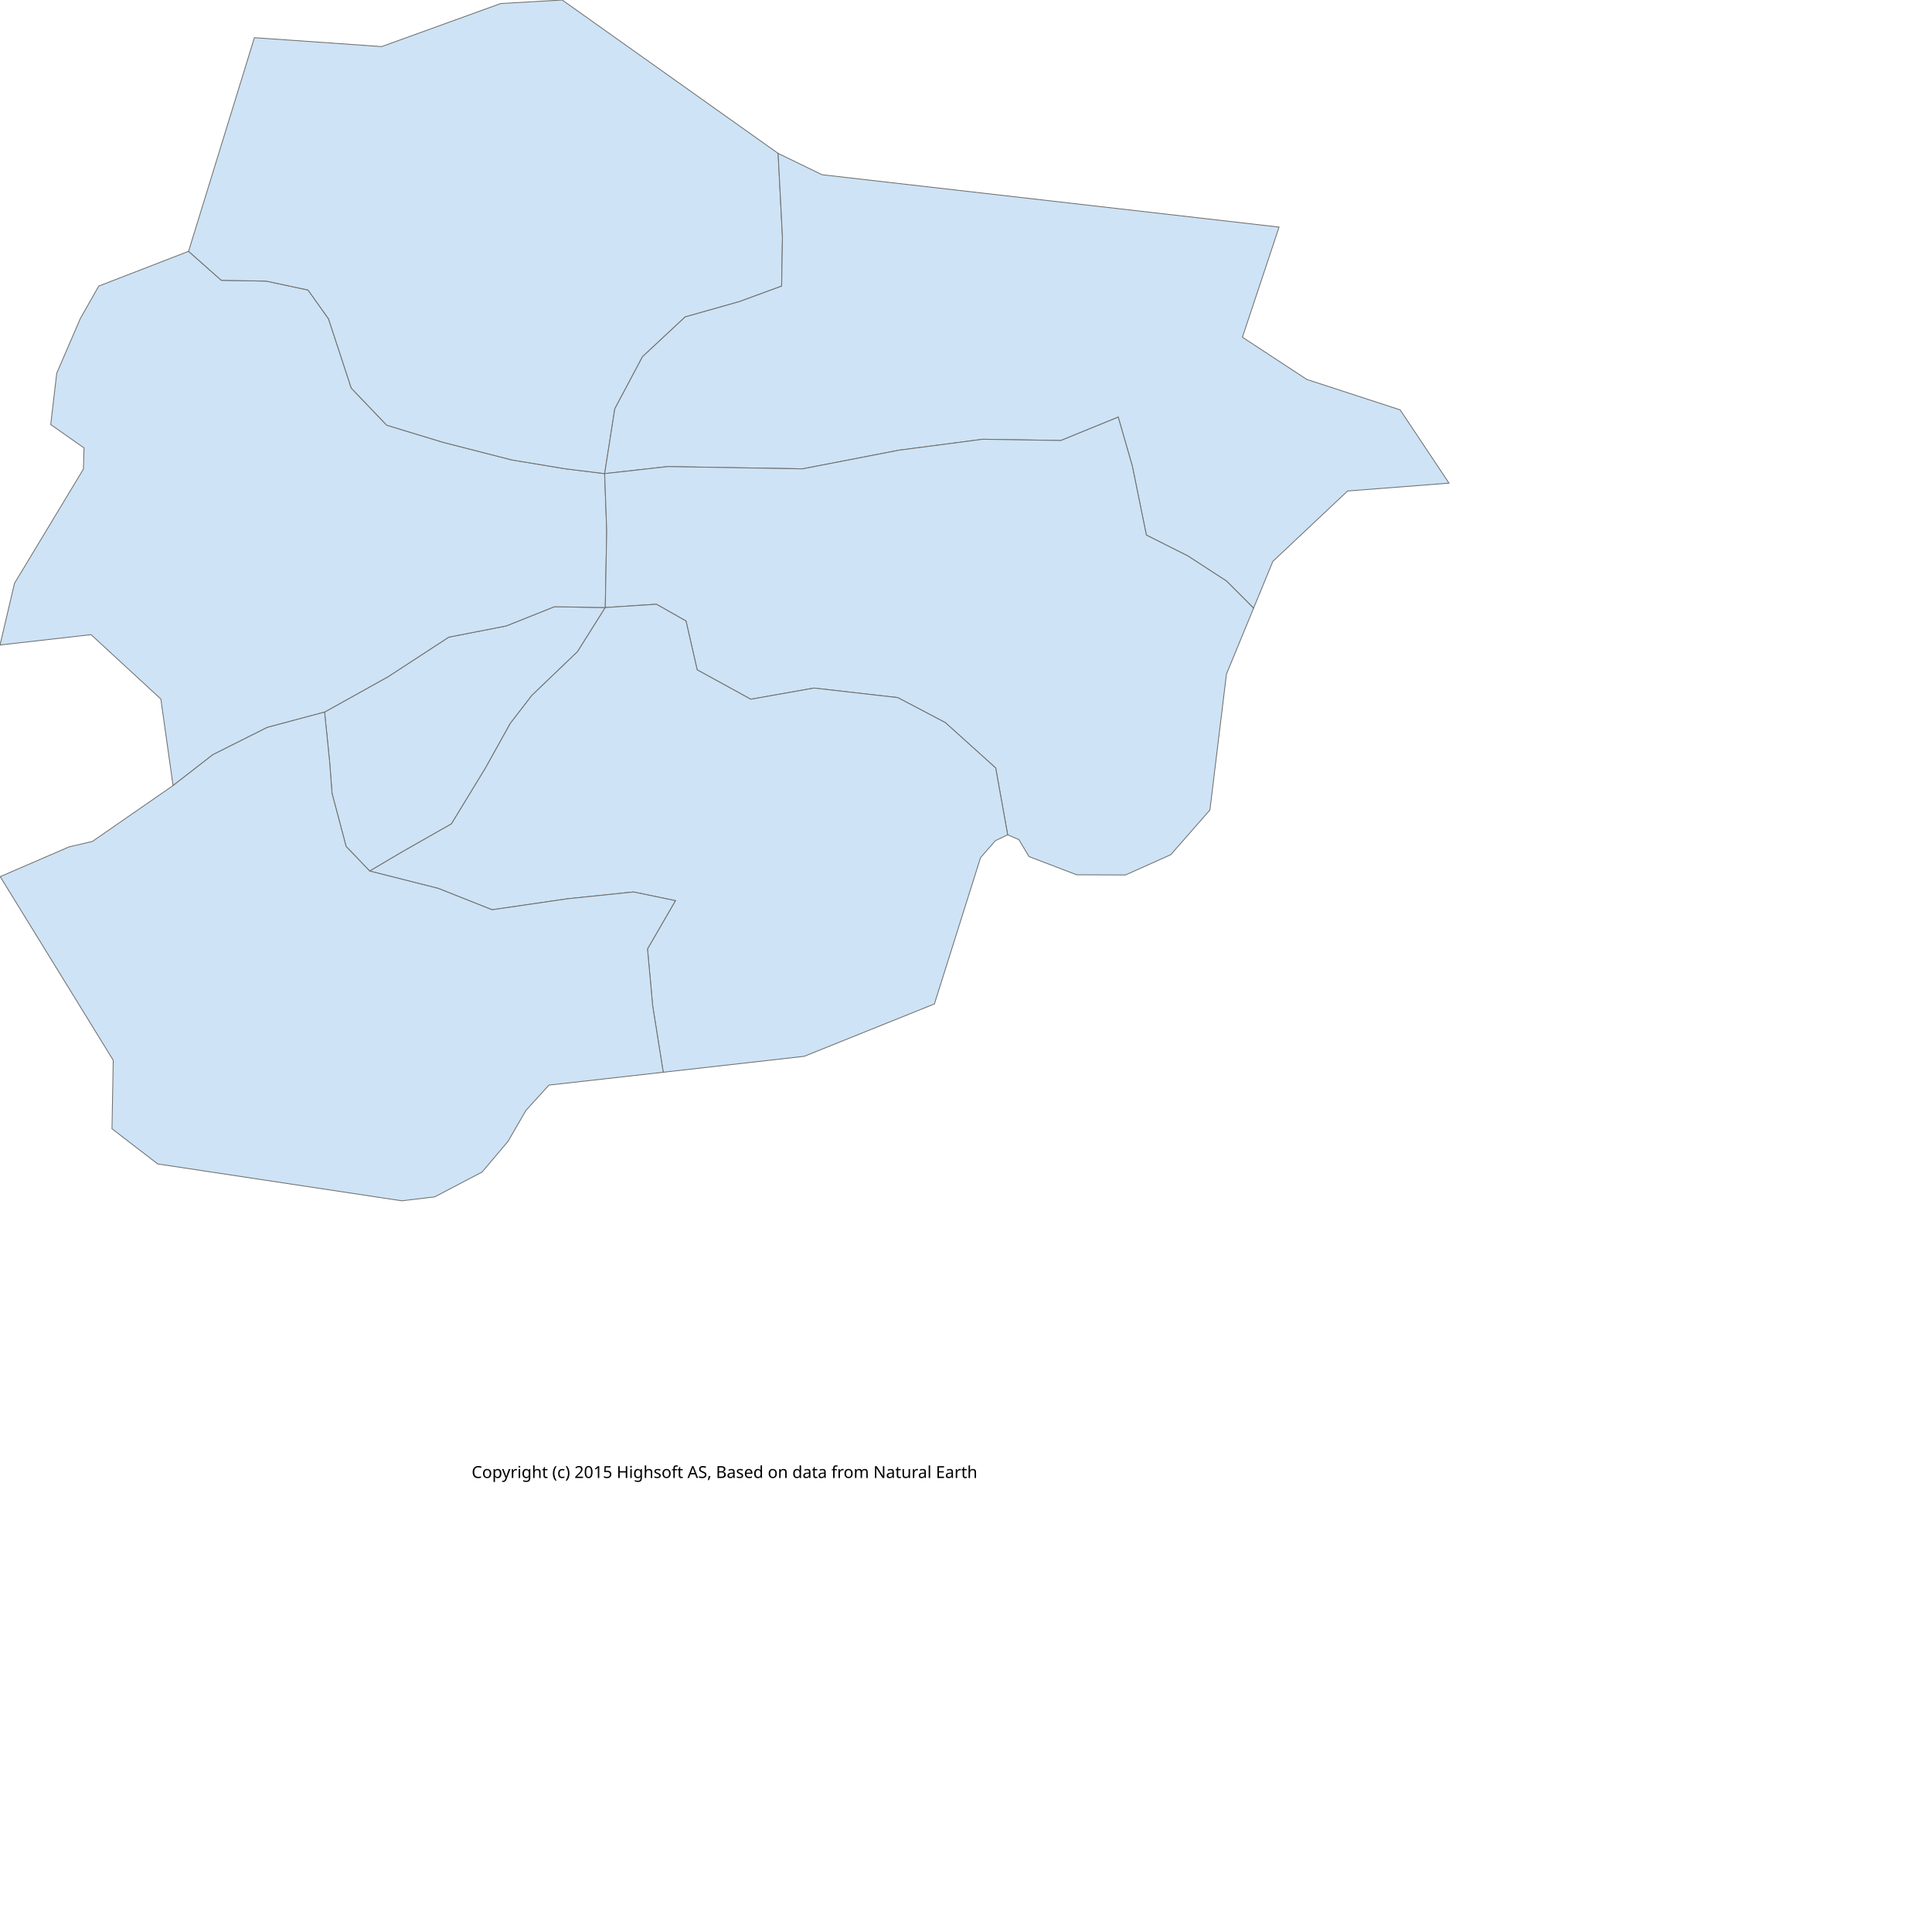
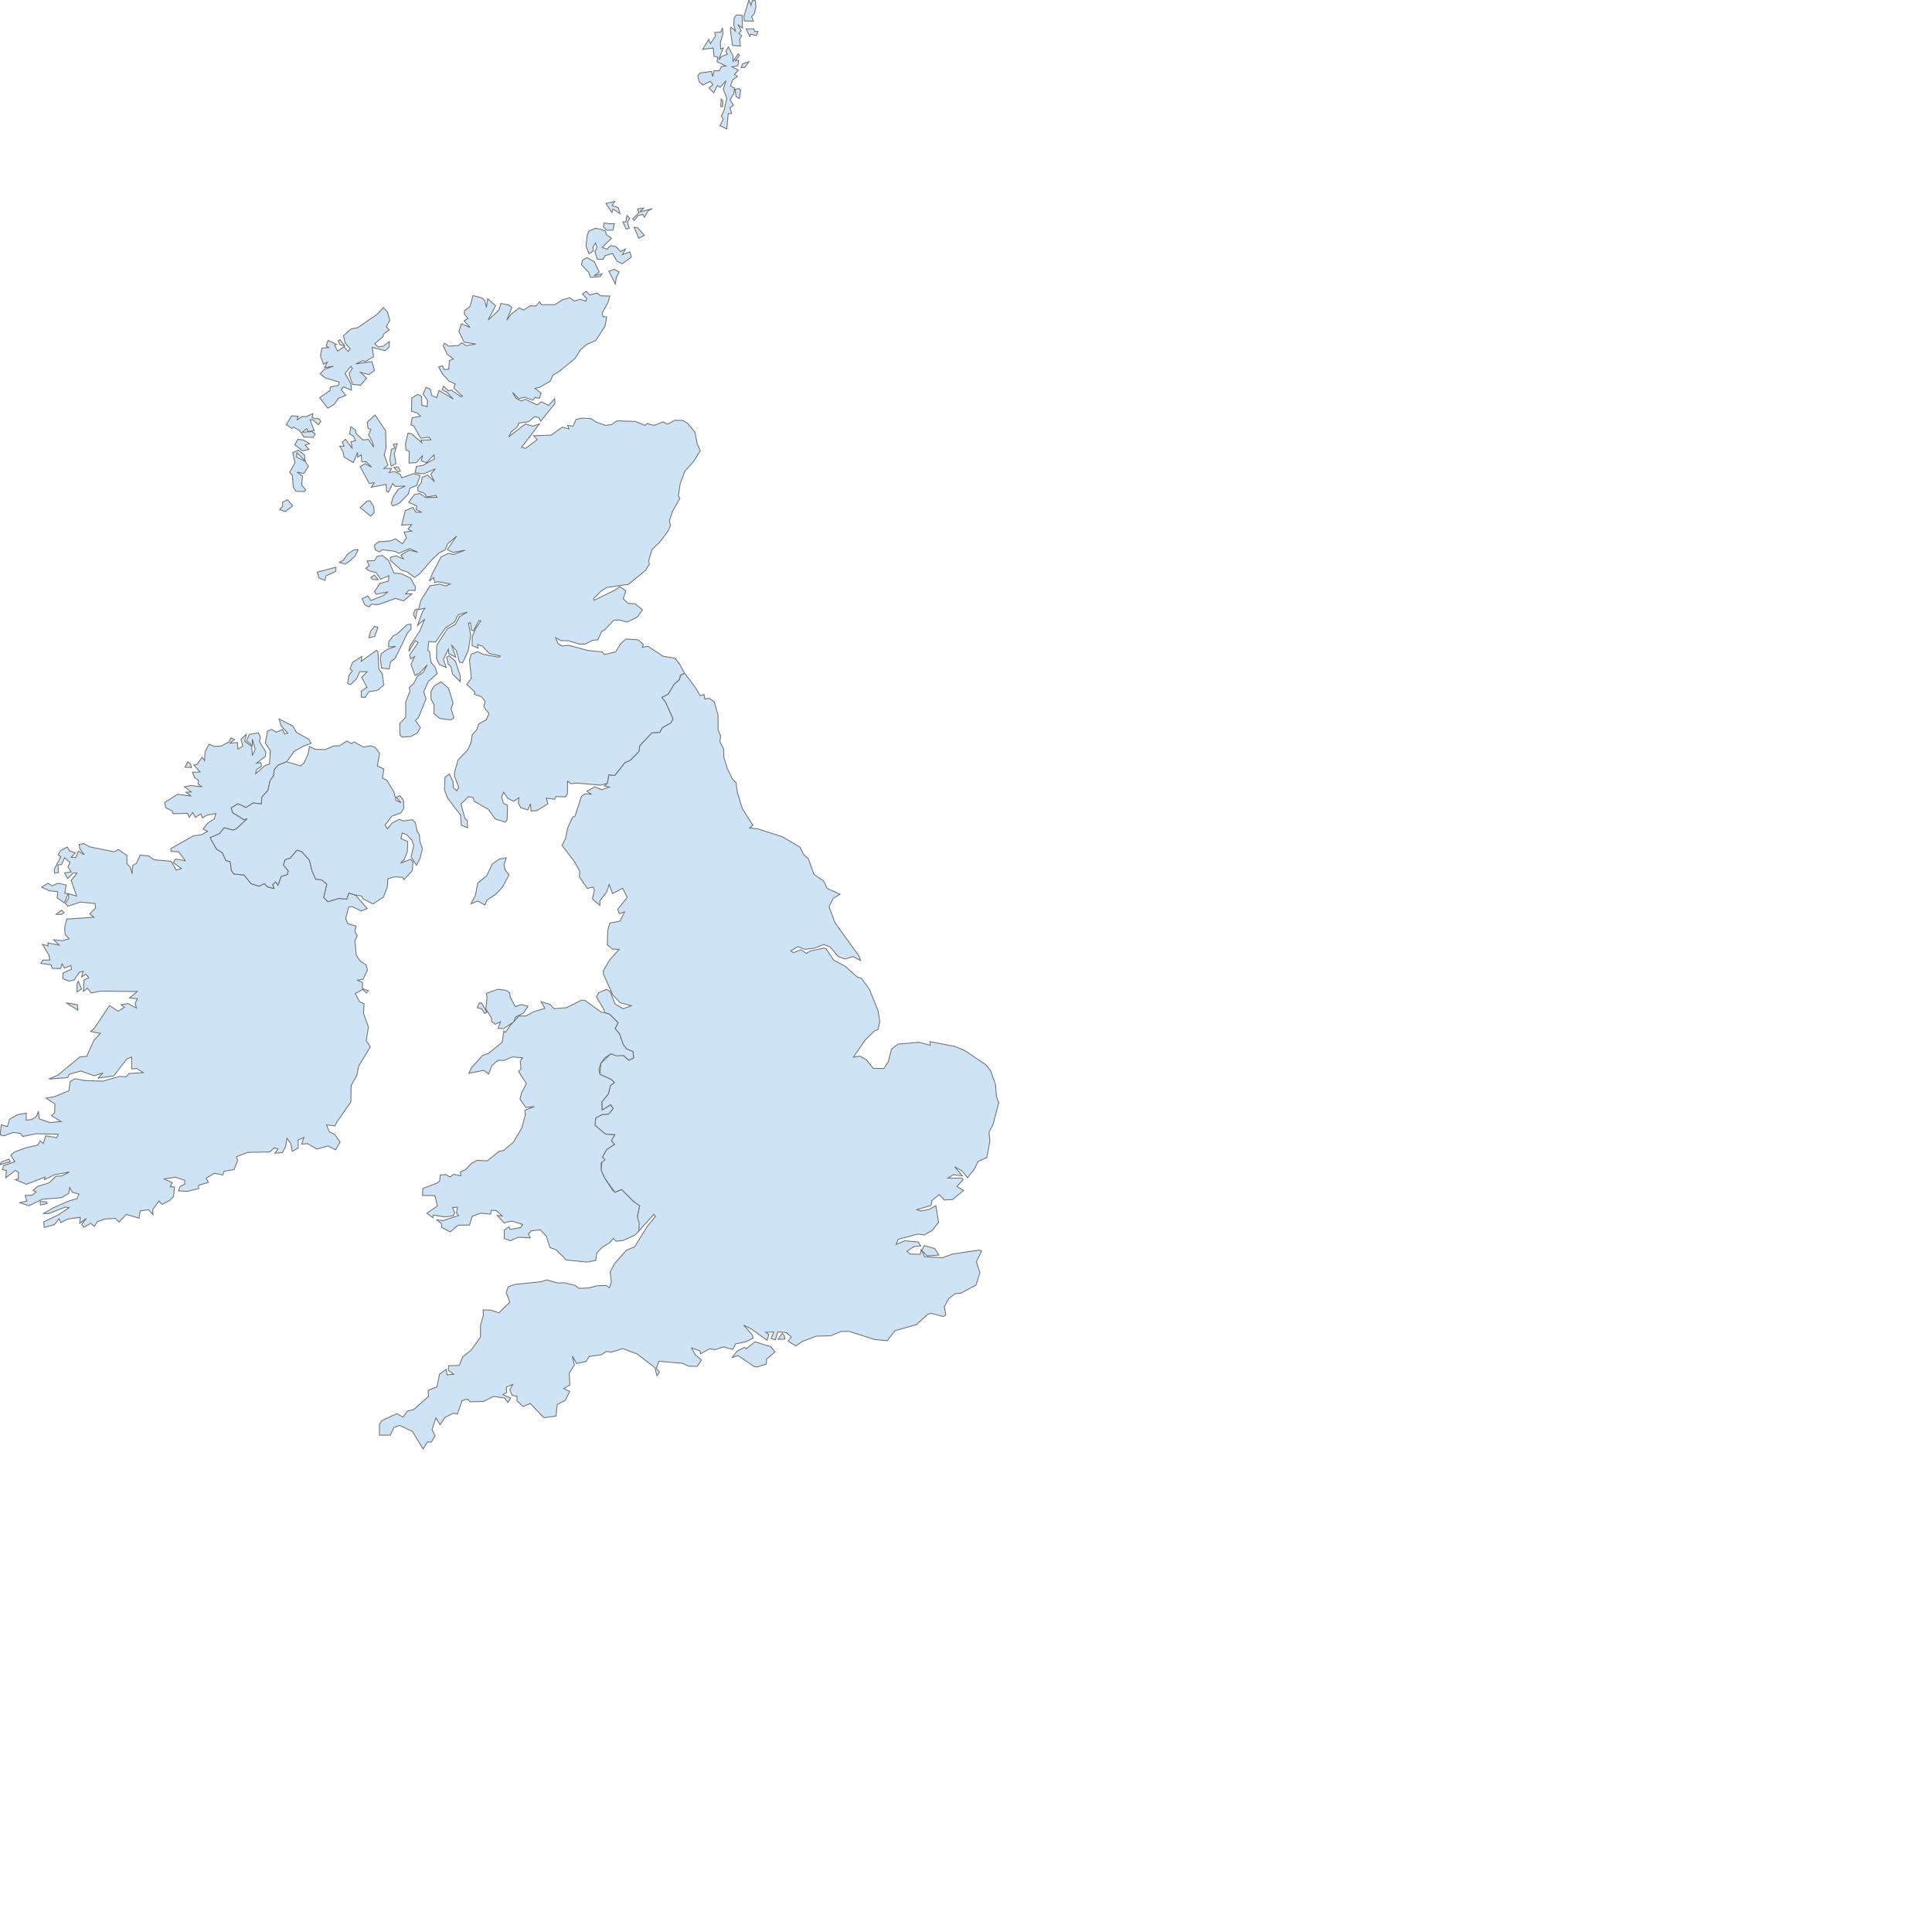
- <svg xmlns="http://www.w3.org/2000/svg" version="1.1" height="700pt" width="700pt">
-   <g id="admin1">
-     <g id="AD">
-   </g>
-     <path fill="#CEE3F5" stroke="#6E6E6E" stroke-width="0.4" id="AD.3689" d="M156.8,344.0 L187.5,326.9 L216.8,307.8 L244.5,302.4 L267.8,293.1 L292.4,293.5 L279.0,314.8 L256.9,336.0 L246.5,349.5 L234.6,370.9 L218.1,398.0 L194.7,411.3 L178.6,420.8 L167.2,408.9 L160.4,383.3 L159.2,367.6 Z">
+ <svg version="1.1" height="700pt" width="700pt">
+   <path fill="#CEE3F5" stroke="#6E6E6E" stroke-width="0.4" id="IE.IRL" d="M29.7,441.8 L27.1,441.7 L29.7,439.7 L31.0,440.9 Z M34.3,484.8 L37.4,485.4 L37.6,488.0 L32.0,484.5 Z M37.2,475.4 L37.8,474.0 L39.4,477.8 L37.2,479.2 Z M4.3,560.0 L5.0,561.3 L0.0,562.6 L0.7,561.3 Z M92.5,370.8 L89.4,370.6 L90.7,368.0 L92.1,369.2 Z M22.4,580.6 L22.8,581.4 L19.5,582.1 L19.4,580.4 Z M171.7,432.4 L177.4,438.9 L174.5,440.1 L170.0,437.9 L168.4,438.3 L167.0,443.8 L168.0,446.2 L172.0,447.4 L171.4,450.1 L172.6,451.9 L171.5,454.4 L172.1,461.5 L174.0,464.2 L176.9,466.2 L177.5,468.6 L175.4,473.1 L172.7,473.5 L175.1,474.7 L175.1,477.6 L178.0,478.6 L177.0,479.7 L175.2,478.0 L171.6,480.0 L173.7,483.9 L175.9,484.9 L175.6,489.5 L178.0,496.2 L176.9,502.7 L178.9,505.7 L173.3,515.0 L172.4,519.5 L169.6,524.5 L169.5,532.3 L162.9,541.8 L161.8,543.9 L157.7,543.4 L159.1,546.8 L161.7,548.0 L164.3,551.7 L162.1,555.5 L158.5,553.6 L153.1,555.1 L148.6,552.5 L145.7,552.7 L146.8,549.5 L144.0,550.7 L144.1,554.6 L141.2,556.2 L140.4,552.3 L138.6,549.9 L138.0,553.9 L136.4,556.8 L132.8,557.1 L134.3,555.0 L132.4,554.5 L130.4,556.5 L119.8,556.7 L114.2,558.8 L114.8,560.6 L113.1,565.0 L108.3,565.8 L107.6,567.6 L103.5,566.8 L99.6,569.2 L100.7,571.2 L95.9,572.6 L96.0,574.2 L90.7,575.5 L86.2,575.3 L87.0,573.2 L89.3,572.0 L89.2,570.2 L84.8,568.7 L79.3,569.5 L83.2,571.3 L82.3,573.3 L84.3,573.4 L83.8,578.0 L81.9,580.0 L78.2,581.8 L76.8,580.2 L73.8,584.3 L73.9,586.8 L71.8,584.4 L67.7,585.0 L67.2,588.5 L61.0,586.7 L57.5,590.4 L55.7,588.6 L50.6,588.9 L47.0,590.2 L45.6,592.5 L43.8,591.0 L40.5,592.9 L39.5,591.5 L41.7,588.6 L38.5,591.0 L38.8,588.1 L32.8,588.9 L29.4,590.6 L28.5,588.8 L26.3,591.6 L21.4,593.0 L21.1,590.3 L28.3,586.8 L33.4,583.4 L31.6,583.1 L23.5,586.3 L21.0,586.2 L25.9,583.4 L33.0,580.3 L37.3,579.0 L38.1,576.8 L34.9,576.0 L33.7,573.7 L33.2,576.5 L29.7,578.6 L20.5,579.3 L14.0,582.5 L9.5,581.0 L13.0,580.2 L12.1,577.5 L15.5,577.4 L17.5,575.8 L16.0,575.1 L18.1,573.2 L23.7,571.4 L27.1,568.2 L29.8,568.1 L33.5,566.2 L26.3,567.5 L21.4,569.9 L21.8,568.6 L12.8,572.1 L7.4,569.9 L8.9,569.5 L8.9,566.3 L7.4,565.4 L2.8,569.0 L3.1,565.4 L1.2,565.1 L1.7,563.1 L7.2,561.2 L5.2,558.1 L7.0,556.5 L12.8,554.4 L18.3,553.2 L19.4,551.1 L20.9,552.4 L22.1,548.7 L27.4,549.6 L28.1,547.9 L17.4,547.7 L11.0,549.0 L9.9,547.5 L6.3,547.1 L1.9,548.7 L0.1,548.3 L0.6,543.4 L3.6,544.2 L4.6,540.7 L8.5,538.5 L12.7,537.7 L12.6,541.1 L15.2,540.9 L17.6,539.3 L18.6,536.8 L18.9,540.5 L24.1,542.3 L29.5,541.8 L24.9,539.0 L26.4,537.5 L26.5,533.3 L22.2,530.5 L26.3,529.8 L33.3,526.9 L33.9,522.5 L36.2,521.1 L40.9,522.0 L49.7,522.3 L57.8,520.0 L61.0,520.2 L62.3,518.6 L69.2,518.2 L66.1,516.2 L63.6,516.4 L63.6,510.7 L61.3,511.5 L54.9,519.8 L47.4,520.8 L49.8,518.3 L45.5,519.7 L39.1,517.4 L33.4,519.0 L32.7,520.6 L23.6,521.3 L28.2,519.2 L38.6,510.6 L41.9,510.3 L45.4,502.5 L48.5,499.2 L43.8,498.3 L45.5,496.8 L52.9,485.8 L57.1,488.5 L60.1,486.6 L58.5,485.4 L61.8,484.8 L65.9,487.0 L65.3,484.7 L66.4,482.5 L62.6,482.1 L66.3,479.0 L48.5,478.8 L44.1,479.7 L42.2,477.4 L40.3,478.9 L40.6,473.4 L42.9,472.3 L41.5,470.6 L39.4,472.0 L40.2,469.2 L38.4,469.7 L35.8,473.4 L33.2,474.0 L30.3,472.7 L30.5,470.0 L34.6,468.2 L34.2,466.4 L31.2,467.7 L30.0,465.6 L29.3,467.9 L25.3,467.8 L24.6,466.1 L19.7,465.4 L20.7,463.8 L24.1,463.8 L23.6,461.4 L20.5,456.2 L23.3,456.9 L23.1,455.5 L28.6,456.6 L25.9,454.0 L30.3,454.4 L33.4,453.5 L31.5,451.5 L31.2,448.5 L32.2,444.0 L45.4,443.1 L43.4,441.5 L46.1,438.7 L46.0,436.5 L38.8,435.8 L32.7,437.8 L31.6,436.4 L33.2,433.9 L33.1,431.7 L37.0,432.9 L34.4,425.3 L37.2,421.8 L35.4,421.7 L32.7,424.4 L31.2,421.7 L34.4,421.2 L32.8,418.8 L33.8,416.6 L31.2,414.4 L29.8,417.6 L28.0,417.9 L28.3,421.5 L26.4,421.8 L26.2,419.9 L29.4,413.9 L28.1,413.0 L29.2,410.9 L32.5,409.2 L33.7,411.1 L36.4,412.0 L34.4,414.1 L36.6,414.3 L37.9,411.2 L40.7,412.9 L38.5,410.0 L38.2,407.9 L40.4,407.5 L43.3,409.1 L55.2,411.5 L57.2,410.4 L61.3,413.2 L61.3,417.2 L63.0,419.0 L63.8,422.1 L64.1,418.1 L65.9,417.1 L67.7,413.1 L71.9,413.5 L74.3,415.3 L82.7,416.1 L85.2,420.4 L87.6,419.6 L83.7,416.7 L84.9,415.0 L89.5,415.8 L86.3,411.5 L82.6,411.3 L82.6,409.9 L93.6,403.7 L97.3,403.3 L100.3,401.6 L98.1,400.5 L100.3,397.7 L103.5,395.6 L104.3,393.0 L100.0,393.8 L97.8,395.1 L97.0,393.2 L94.3,394.9 L93.2,392.5 L91.4,394.8 L90.6,392.9 L83.6,393.1 L83.1,391.7 L80.1,390.2 L79.5,387.7 L85.8,383.7 L92.4,384.6 L89.8,382.7 L92.4,382.6 L89.1,380.1 L92.3,379.5 L97.6,380.1 L95.7,378.8 L95.8,376.9 L94.0,375.7 L93.0,373.1 L96.7,372.9 L93.6,369.6 L95.1,369.3 L97.7,365.8 L98.8,367.5 L99.1,363.0 L101.0,359.5 L103.5,360.6 L106.9,360.4 L110.6,358.4 L111.5,356.5 L113.3,357.2 L111.1,359.0 L114.7,358.7 L115.0,361.9 L117.3,360.4 L116.4,357.2 L119.0,354.7 L118.2,358.1 L121.6,360.6 L121.9,365.0 L123.3,362.0 L121.9,357.1 L121.9,360.2 L119.1,357.9 L120.4,354.8 L124.8,354.0 L125.8,356.1 L125.4,358.4 L128.4,363.3 L128.2,365.4 L123.9,368.7 L126.1,368.4 L126.3,370.2 L123.9,371.8 L123.5,373.8 L128.0,369.8 L130.2,369.1 L130.6,362.6 L128.2,359.0 L129.2,353.2 L131.3,352.4 L133.6,353.7 L136.5,352.4 L137.4,354.6 L139.0,354.2 L135.8,350.7 L134.8,347.3 L141.5,350.8 L143.2,353.8 L149.2,357.1 L150.3,359.1 L146.9,360.3 L142.1,363.0 L138.5,368.0 L134.4,369.6 L132.4,371.9 L132.2,374.7 L130.5,377.1 L129.4,381.9 L126.5,385.1 L126.3,388.4 L122.3,387.9 L118.9,390.1 L114.9,388.3 L111.7,390.3 L112.4,392.6 L117.9,396.0 L119.5,395.5 L114.0,400.5 L112.5,401.0 L108.3,399.9 L106.1,402.7 L101.5,404.7 L104.6,410.2 L107.4,411.9 L109.1,415.7 L111.2,416.3 L111.8,420.6 L113.0,422.2 L117.9,422.7 L121.3,426.9 L125.2,428.1 L127.7,426.8 L129.3,428.5 L132.4,429.2 L131.7,427.3 L133.2,426.0 L134.3,427.6 L135.8,423.4 L138.8,422.5 L139.2,420.7 L136.9,417.9 L137.7,415.3 L140.2,414.5 L143.4,410.7 L145.8,411.4 L149.5,415.6 L150.8,420.9 L152.5,424.7 L155.5,425.1 L157.9,427.2 L156.4,433.5 L158.4,435.6 L163.7,434.0 L167.5,434.4 L168.5,431.4 Z M25.2,427.9 L28.0,426.7 L32.0,427.5 L31.3,431.5 L32.9,431.7 L31.1,436.2 L27.6,433.7 L27.9,430.8 L23.8,430.3 L20.1,428.6 L23.2,426.7 Z">
+     <name>Ireland</name>
  </path>
-     <path fill="#CEE3F5" stroke="#6E6E6E" stroke-width="0.4" id="AD.6404" d="M292.4,293.5 L267.8,293.1 L244.5,302.4 L216.8,307.8 L187.5,326.9 L156.8,344.0 L129.1,351.4 L102.8,364.6 L83.6,379.5 L77.7,337.7 L44.0,306.6 L0.0,311.6 L7.0,281.8 L40.3,226.6 L40.6,216.4 L24.5,205.1 L27.4,180.3 L38.8,153.9 L47.7,138.2 L91.1,121.4 L106.9,135.4 L128.6,135.8 L148.8,140.1 L158.7,154.0 L169.7,187.5 L186.8,205.4 L214.1,213.7 L247.3,222.2 L273.3,226.5 L292.1,228.8 L293.1,256.3 Z">
+   <path fill="#CEE3F5" stroke="#6E6E6E" stroke-width="0.4" id="GB.ENG" d="M379.2,646.9 L375.9,647.0 L377.8,644.2 L378.8,645.0 Z M453.6,606.3 L447.9,606.7 L445.3,604.1 L446.5,601.7 L451.6,603.2 Z M308.6,594.7 L307.9,587.7 L309.0,582.5 L306.1,580.5 L300.3,574.7 L297.1,576.0 L292.1,569.1 L290.4,565.3 L290.8,561.4 L291.0,559.0 L293.1,555.3 L296.9,552.8 L295.3,551.1 L297.0,548.2 L292.5,547.9 L287.4,543.6 L287.8,540.0 L291.0,538.4 L294.0,538.2 L296.2,535.6 L295.0,533.7 L290.9,536.3 L290.7,532.4 L293.9,528.4 L294.9,524.4 L296.8,523.0 L295.3,521.5 L289.8,519.0 L290.3,513.6 L295.1,509.1 L301.2,509.9 L303.8,512.2 L306.1,511.1 L305.8,508.0 L302.8,506.8 L301.1,504.7 L299.2,499.3 L297.1,496.9 L298.6,494.1 L294.5,490.0 L292.0,489.2 L292.0,488.1 L288.1,481.6 L289.2,479.6 L293.0,477.9 L294.8,479.1 L297.1,485.0 L301.0,487.3 L305.0,485.9 L299.6,484.4 L296.0,480.6 L291.6,470.8 L291.4,469.1 L294.4,463.9 L299.1,458.6 L295.8,458.5 L293.4,456.4 L293.6,449.4 L294.6,445.9 L299.5,445.0 L301.7,440.5 L299.2,441.4 L298.4,439.3 L303.0,433.5 L300.8,429.1 L295.9,431.7 L294.3,427.3 L293.0,431.1 L289.8,435.1 L289.8,437.4 L286.2,434.3 L287.1,430.0 L286.5,428.5 L283.7,429.2 L279.9,423.6 L280.1,421.0 L277.5,416.2 L271.5,408.4 L273.2,405.1 L274.2,400.1 L276.6,394.8 L277.8,394.2 L280.9,384.7 L282.5,383.5 L285.8,383.7 L283.5,382.3 L287.3,380.1 L290.7,381.5 L294.4,380.2 L291.9,379.7 L293.4,378.4 L294.1,374.3 L297.0,374.6 L301.8,368.5 L304.6,367.2 L308.8,362.8 L309.0,360.3 L314.9,354.0 L318.7,353.8 L320.0,351.5 L324.1,349.2 L325.1,347.3 L321.5,339.2 L319.7,336.9 L322.8,335.3 L325.7,330.5 L328.2,328.3 L328.7,326.2 L330.7,325.2 L336.0,332.2 L338.3,336.1 L340.1,335.5 L340.6,337.7 L342.6,337.3 L345.1,339.1 L346.9,345.6 L346.9,352.5 L348.1,355.5 L347.8,358.3 L349.6,361.9 L349.7,365.9 L351.3,371.1 L353.9,376.5 L355.6,378.1 L356.2,382.7 L358.6,390.6 L363.7,398.7 L362.2,400.0 L366.0,400.4 L377.9,404.2 L386.5,409.3 L388.3,412.9 L390.5,414.8 L393.2,422.4 L397.9,425.6 L399.6,429.2 L405.8,432.0 L402.5,434.0 L400.5,438.0 L403.4,445.8 L415.0,461.9 L415.7,464.0 L412.0,462.1 L408.2,463.3 L404.9,462.1 L401.1,457.5 L398.0,456.3 L393.2,458.1 L388.9,458.6 L385.4,457.3 L382.0,459.4 L383.3,460.2 L387.0,458.8 L389.6,460.6 L391.2,459.5 L398.0,458.0 L399.1,458.4 L402.7,463.8 L408.3,466.8 L414.0,471.9 L416.2,472.6 L420.0,477.9 L424.2,488.3 L425.0,493.4 L424.2,497.3 L422.4,498.1 L417.8,502.6 L412.3,510.7 L415.5,510.2 L418.6,512.0 L421.8,516.1 L427.0,516.2 L429.1,512.9 L430.7,506.8 L433.8,504.4 L444.1,503.5 L449.4,505.0 L449.2,503.2 L461.3,505.5 L466.2,507.6 L476.3,514.4 L478.5,517.2 L480.9,523.8 L481.4,529.8 L482.5,532.7 L479.7,543.3 L477.8,546.9 L478.2,551.5 L476.7,559.2 L472.5,561.1 L470.8,564.7 L467.4,568.9 L464.5,565.5 L461.2,563.7 L464.9,568.0 L460.6,567.5 L457.9,569.1 L464.6,569.1 L465.3,569.8 L462.3,573.2 L465.5,575.1 L460.1,579.5 L456.2,579.7 L453.7,577.1 L450.2,580.0 L449.8,582.3 L442.9,584.4 L445.0,585.0 L449.1,584.2 L452.1,582.4 L453.4,590.5 L450.4,594.4 L446.5,596.6 L443.3,596.2 L433.9,598.7 L432.9,601.2 L437.1,599.4 L443.6,600.0 L444.8,601.9 L441.5,602.2 L438.1,604.5 L439.5,605.8 L444.6,605.9 L445.0,603.7 L446.7,607.1 L455.3,607.6 L460.2,605.8 L473.1,603.9 L474.2,604.4 L471.7,609.6 L473.4,614.8 L471.5,620.8 L464.2,624.7 L461.5,624.9 L458.4,627.3 L456.2,631.2 L456.9,635.3 L455.6,636.0 L449.7,634.4 L448.1,635.0 L442.7,639.9 L432.3,642.9 L428.6,647.7 L422.5,647.1 L410.3,643.2 L406.4,643.2 L401.3,645.3 L394.3,645.5 L387.7,648.0 L384.5,650.2 L380.7,647.9 L382.3,645.9 L380.0,643.8 L375.8,643.4 L374.5,647.3 L372.5,646.6 L373.8,643.5 L369.9,643.6 L371.4,644.7 L370.6,647.5 L362.8,641.9 L359.3,640.2 L363.5,644.9 L363.8,646.5 L360.3,648.2 L355.4,649.2 L354.0,651.9 L349.5,650.7 L345.4,652.0 L342.8,651.6 L338.5,654.0 L338.1,652.6 L334.1,651.2 L336.0,654.6 L338.9,657.0 L336.8,660.1 L332.8,660.0 L329.7,658.6 L318.3,657.6 L317.1,661.0 L318.6,662.8 L317.4,664.7 L316.4,660.7 L307.8,654.1 L300.8,651.5 L295.3,653.2 L292.8,652.9 L290.5,654.5 L284.6,655.3 L283.2,657.7 L278.6,658.7 L276.5,655.1 L277.5,659.4 L275.0,663.4 L275.3,669.1 L272.4,670.8 L275.2,672.2 L273.1,676.5 L269.2,678.5 L268.6,684.1 L262.7,684.9 L256.2,678.0 L252.7,679.5 L249.7,676.7 L249.8,674.5 L247.4,674.1 L246.3,671.5 L247.7,668.8 L244.6,670.1 L244.8,672.7 L242.9,673.7 L246.7,675.4 L245.3,677.5 L243.8,675.4 L238.4,674.6 L233.7,677.0 L227.0,677.2 L225.9,675.9 L223.2,676.6 L221.0,683.1 L219.0,682.7 L214.9,684.8 L212.6,688.3 L210.6,685.0 L208.7,690.7 L210.2,693.6 L208.4,696.6 L206.4,696.7 L204.4,700.0 L199.2,691.5 L193.0,688.6 L190.3,689.6 L188.6,693.3 L183.3,693.3 L183.3,688.1 L184.4,686.3 L191.7,682.9 L194.7,684.6 L196.8,681.7 L199.9,680.9 L207.0,674.6 L206.8,671.7 L211.1,670.0 L212.3,663.9 L215.5,661.5 L216.0,664.2 L219.2,663.9 L216.6,662.0 L216.7,659.8 L221.9,659.6 L223.5,655.5 L227.6,652.2 L232.1,646.0 L232.1,640.3 L233.5,635.5 L233.4,632.8 L237.0,632.9 L241.0,634.2 L246.3,629.1 L244.5,624.3 L245.6,621.6 L248.7,620.5 L261.3,619.2 L264.2,618.3 L269.4,619.8 L272.7,619.7 L277.7,620.9 L279.7,622.4 L284.3,622.2 L288.7,621.1 L292.9,621.0 L294.4,622.1 L295.3,619.4 L294.8,614.4 L296.9,610.4 L302.6,604.0 L306.6,602.3 L313.0,592.0 L316.6,587.7 L315.9,586.6 Z M364.2,660.1 L356.6,654.9 L353.7,655.8 L356.2,652.6 L359.8,650.9 L360.5,651.6 L364.7,648.2 L372.4,650.6 L374.4,653.1 L370.3,656.6 L370.2,659.0 L365.7,660.4 Z">
+     <name>England</name>
  </path>
-     <path fill="#CEE3F5" stroke="#6E6E6E" stroke-width="0.4" id="AD.6405" d="M292.1,228.8 L273.3,226.5 L247.3,222.2 L214.1,213.7 L186.8,205.4 L169.7,187.5 L158.7,154.0 L148.8,140.1 L128.6,135.8 L106.9,135.4 L91.1,121.4 L122.9,18.2 L184.4,22.5 L241.9,1.7 L271.6,0.0 L375.9,74.1 L378.0,114.6 L377.6,138.2 L357.2,145.7 L331.0,153.1 L310.4,172.3 L297.0,197.5 Z">
+   <path fill="#CEE3F5" stroke="#6E6E6E" stroke-width="0.4" id="GB.WLS" d="M231.5,484.5 L232.6,484.5 L235.2,488.9 L234.2,489.6 L232.7,487.4 L230.6,486.8 Z M308.6,594.7 L306.7,596.7 L300.9,599.3 L297.5,599.6 L296.3,598.2 L294.6,600.3 L291.0,602.5 L288.3,605.3 L287.8,608.9 L283.6,609.7 L273.6,608.7 L268.6,603.7 L265.7,602.7 L263.9,597.2 L261.0,594.1 L256.7,594.6 L255.2,596.2 L256.2,598.0 L250.3,597.7 L246.6,599.4 L243.6,598.3 L243.6,594.3 L245.9,592.6 L246.4,593.9 L251.6,593.0 L252.5,591.5 L247.3,589.9 L243.5,590.8 L240.2,587.2 L242.6,587.4 L239.7,584.8 L237.4,584.6 L237.0,586.5 L232.4,586.1 L228.2,587.5 L226.8,591.8 L221.3,591.9 L217.5,595.1 L213.4,593.0 L213.2,591.0 L210.8,589.2 L213.9,589.7 L221.6,587.2 L220.5,586.0 L221.0,583.2 L218.6,583.3 L219.7,585.9 L219.0,587.3 L215.0,587.9 L209.4,587.0 L209.1,588.3 L206.2,586.1 L211.3,582.6 L210.1,577.6 L204.1,577.5 L204.3,574.1 L211.1,571.6 L212.4,570.5 L212.7,567.6 L215.3,567.4 L217.4,568.6 L219.1,567.3 L222.6,568.0 L222.4,566.1 L224.8,565.1 L227.7,562.1 L230.5,560.5 L235.4,560.8 L241.1,556.2 L243.3,555.8 L248.0,551.8 L252.1,544.9 L253.8,538.5 L253.6,536.3 L258.1,534.6 L254.0,535.0 L251.2,531.0 L252.0,527.8 L254.3,523.5 L250.5,517.6 L251.7,516.4 L251.3,512.6 L252.5,511.0 L247.5,510.6 L243.3,512.3 L240.6,512.2 L237.6,514.8 L236.1,518.8 L233.6,517.1 L226.5,518.5 L227.7,515.9 L233.2,509.8 L236.1,508.8 L242.6,503.5 L243.4,498.1 L244.1,498.8 L246.4,495.5 L250.8,490.8 L254.1,490.8 L257.7,488.8 L263.2,487.1 L261.4,483.9 L265.7,485.2 L267.7,487.3 L273.6,486.8 L280.9,483.2 L282.5,483.2 L290.5,489.0 L292.0,489.2 L294.5,490.0 L298.6,494.1 L297.1,496.9 L299.2,499.3 L301.1,504.7 L302.8,506.8 L305.8,508.0 L306.1,511.1 L303.8,512.2 L301.2,509.9 L297.9,510.1 L295.1,509.1 L292.1,511.1 L290.3,513.6 L289.3,516.8 L289.8,519.0 L295.3,521.5 L296.8,523.0 L294.9,524.4 L293.9,528.4 L290.7,532.4 L290.9,536.3 L295.0,533.7 L296.2,535.6 L294.0,538.2 L291.0,538.4 L287.8,540.0 L287.4,543.6 L292.5,547.9 L297.0,548.2 L295.3,551.1 L296.9,552.8 L293.1,555.3 L291.0,559.0 L292.3,560.3 L290.8,561.4 L290.4,561.7 L290.4,565.3 L292.1,569.1 L296.0,575.1 L297.1,576.0 L300.3,574.7 L306.1,580.5 L309.0,582.5 L307.9,587.7 L308.8,591.0 Z M239.3,494.8 L237.5,493.5 L237.4,491.7 L234.7,487.5 L235.3,481.8 L234.9,479.9 L240.5,477.9 L244.4,478.4 L246.2,479.6 L246.5,481.7 L248.9,486.3 L251.8,485.3 L255.1,486.1 L252.9,489.4 L249.1,491.3 L248.1,493.7 L243.3,496.9 L240.6,496.8 L241.8,493.6 Z">
+     <name>Wales</name>
  </path>
-     <path fill="#CEE3F5" stroke="#6E6E6E" stroke-width="0.4" id="AD.6406" d="M292.1,228.8 L297.0,197.5 L310.4,172.3 L331.0,153.1 L357.2,145.7 L377.6,138.2 L378.0,114.6 L375.9,74.1 L397.1,84.4 L617.9,109.7 L600.2,162.9 L631.3,183.3 L676.4,198.0 L692.4,222.0 L692.4,222.0 L700.0,233.4 L651.0,237.2 L614.9,271.2 L605.6,293.8 L592.5,280.7 L573.9,268.6 L553.8,258.5 L547.0,225.1 L540.2,201.5 L512.5,212.8 L474.8,212.2 L434.2,217.5 L387.7,226.5 L322.6,225.4 Z">
+   <path fill="#CEE3F5" stroke="#6E6E6E" stroke-width="0.4" id="GB.SCT" d="M299.1,131.4 L297.7,134.1 L297.3,137.2 L294.1,131.0 L296.8,130.1 Z M308.0,110.0 L311.3,113.7 L308.6,115.1 L306.3,109.8 Z M294.3,108.1 L296.8,108.1 L296.1,111.2 L293.1,111.2 L291.5,109.7 L291.9,107.6 Z M302.9,104.1 L304.2,105.4 L303.1,107.4 L304.0,110.3 L302.5,110.7 L300.9,107.2 L302.3,107.2 Z M297.0,97.3 L295.7,99.3 L298.7,100.3 L299.5,103.2 L296.1,101.0 L295.6,102.7 L292.7,98.3 Z M180.5,244.7 L180.8,247.5 L179.1,249.4 L174.0,245.2 L177.3,242.1 L178.7,241.9 Z M193.4,227.6 L192.2,228.0 L190.3,225.8 L192.4,225.6 Z M191.9,214.3 L190.5,219.3 L191.3,223.9 L189.0,225.2 L188.3,222.2 L189.1,217.0 L190.7,216.5 L190.0,214.7 Z M222.3,329.3 L218.6,325.6 L217.8,321.9 L216.6,321.0 L215.8,317.4 L217.0,316.8 L220.0,319.5 L222.3,326.3 Z M182.6,303.1 L181.0,307.5 L178.2,308.1 L179.0,304.9 L180.9,302.6 Z M201.7,294.2 L200.7,298.9 L199.7,296.7 L200.5,294.6 Z M182.7,280.1 L180.0,279.9 L179.1,279.0 L180.9,277.8 Z M157.0,280.4 L154.1,279.2 L153.3,276.4 L162.3,274.0 L162.2,276.0 L157.5,278.2 Z M168.8,271.1 L166.9,272.5 L163.9,271.7 L165.8,270.7 L168.0,267.6 L171.1,265.6 L173.0,265.5 L171.6,268.6 Z M349.2,48.8 L349.1,51.5 L348.2,51.5 L348.4,47.8 Z M357.0,42.8 L357.8,43.6 L357.2,47.6 L355.6,46.7 L355.1,43.1 Z M359.8,32.6 L358.0,32.6 L358.8,30.8 L361.8,29.8 Z M364.6,15.2 L366.2,15.2 L365.4,17.2 L362.7,16.5 L362.3,17.7 L360.4,14.0 L364.1,13.9 Z M365.2,3.3 L364.5,6.4 L363.1,8.1 L364.0,10.2 L359.5,10.1 L359.4,7.8 L361.8,0.0 L362.8,2.6 L363.4,0.3 L364.9,0.3 Z M141.4,244.4 L137.9,247.1 L135.1,246.2 L136.6,244.5 L136.5,242.6 L138.9,241.4 Z M146.6,212.6 L149.6,214.3 L147.4,215.0 L149.3,217.1 L146.2,217.8 L142.4,214.9 L143.9,212.2 Z M164.3,164.1 L166.5,167.1 L164.2,166.5 L163.4,164.5 Z M281.4,125.7 L283.6,124.4 L287.1,126.5 L289.5,131.4 L287.0,133.2 L290.9,132.3 L290.0,133.6 L285.3,134.0 L284.3,131.5 L280.9,127.9 Z M302.2,120.3 L300.7,123.0 L304.3,121.7 L305.0,124.2 L300.6,127.4 L298.1,126.3 L295.9,122.4 L292.4,123.5 L291.3,125.3 L288.5,125.2 L287.4,121.6 L288.4,119.5 L287.7,117.4 L286.4,119.4 L286.7,121.2 L284.5,122.6 L283.1,118.8 L283.7,113.5 L284.5,111.6 L287.6,110.3 L290.1,110.7 L292.5,111.6 L292.9,113.3 L295.4,115.1 L290.9,119.5 L293.3,120.4 L294.9,118.7 L297.5,119.1 L299.8,121.5 Z M309.2,102.3 L315.2,100.8 L313.1,101.8 L311.3,105.0 L310.6,103.6 L308.3,104.1 L306.4,106.5 L305.6,105.8 L308.6,102.8 L308.0,100.9 L311.0,100.5 Z M188.0,228.3 L190.5,227.8 L193.4,229.2 L194.1,230.8 L199.8,228.8 L203.0,229.7 L201.3,234.5 L198.0,235.9 L197.3,238.6 L192.9,243.1 L189.8,244.4 L189.0,243.3 L190.1,239.8 L192.4,236.4 L195.8,234.8 L190.9,235.0 L189.7,233.6 L187.7,237.7 L186.8,237.4 L186.5,234.0 L179.3,235.4 L180.8,233.2 L178.4,233.6 L174.0,225.4 L176.4,224.0 L179.5,225.7 L176.8,223.0 L174.8,223.2 L174.5,219.7 L172.8,220.9 L172.7,218.6 L170.7,223.5 L166.2,220.8 L165.7,218.2 L164.1,215.5 L166.2,215.6 L165.4,213.6 L166.9,212.2 L170.2,216.7 L169.5,213.4 L171.8,212.9 L170.7,210.7 L168.9,209.6 L169.5,206.1 L171.8,207.8 L172.0,209.4 L175.3,212.5 L178.0,212.3 L180.5,216.0 L180.1,213.8 L178.0,210.1 L179.2,207.5 L177.8,207.0 L177.4,204.0 L181.2,200.5 L186.3,208.1 L186.5,216.4 L185.6,219.8 L187.4,224.7 L185.4,226.3 L189.2,226.3 Z M293.4,378.4 L290.2,379.3 L278.5,378.3 L275.8,378.6 L274.2,377.4 L274.1,383.6 L273.1,385.0 L268.6,384.8 L267.8,386.1 L263.9,385.6 L264.7,388.3 L259.4,391.6 L256.5,391.8 L256.3,388.3 L255.0,391.3 L251.6,390.2 L250.4,388.0 L250.7,385.4 L248.1,387.1 L245.3,385.7 L243.3,382.7 L242.3,385.1 L243.2,388.0 L245.2,389.1 L245.0,395.9 L244.1,397.2 L239.2,395.6 L235.9,391.0 L229.1,387.1 L228.5,385.3 L226.3,384.9 L222.7,388.4 L224.6,395.3 L225.7,396.2 L225.9,399.9 L222.8,398.6 L222.5,393.7 L216.3,385.7 L214.7,381.5 L215.0,375.4 L217.1,374.0 L218.9,377.7 L218.9,380.5 L220.7,382.0 L221.6,380.4 L219.6,375.1 L219.6,373.0 L221.3,367.1 L226.0,362.2 L227.6,358.6 L228.1,355.0 L230.3,352.6 L231.2,349.8 L234.9,347.7 L236.2,344.7 L233.7,341.5 L234.4,338.9 L232.6,336.6 L229.1,335.4 L229.4,334.3 L225.5,330.7 L227.7,327.6 L226.8,318.8 L227.7,316.0 L230.8,314.8 L233.1,316.0 L240.9,317.5 L241.7,316.9 L236.4,315.7 L233.1,312.2 L230.7,311.4 L230.9,313.1 L228.1,311.9 L228.1,307.7 L229.6,304.0 L232.3,300.0 L231.4,299.8 L228.7,304.8 L227.7,304.3 L227.3,300.8 L226.3,301.1 L227.4,306.8 L226.2,314.4 L223.5,320.2 L222.0,319.9 L220.5,314.4 L218.1,311.5 L220.2,317.5 L216.8,315.8 L216.6,313.6 L214.2,318.5 L215.6,322.5 L212.2,321.0 L210.9,318.1 L211.0,311.7 L216.0,303.9 L220.0,301.6 L222.0,297.9 L225.8,295.7 L221.3,297.0 L219.6,300.5 L215.2,303.3 L210.4,310.2 L207.1,309.9 L206.7,314.2 L207.5,314.7 L208.2,320.0 L210.1,322.2 L211.2,325.4 L206.9,329.3 L204.7,334.1 L205.8,337.6 L202.2,346.6 L200.7,348.0 L203.1,351.5 L201.5,354.2 L198.4,355.8 L194.2,356.1 L193.2,355.0 L193.1,349.5 L196.0,346.5 L196.0,339.0 L198.0,334.1 L197.8,332.0 L199.8,330.3 L201.6,326.7 L204.5,324.8 L206.4,321.2 L202.8,325.1 L200.5,326.3 L198.5,320.9 L200.3,317.2 L198.3,318.3 L197.9,316.4 L202.0,310.4 L200.7,309.5 L197.5,314.7 L198.0,312.1 L202.8,304.8 L205.2,299.1 L201.7,302.1 L204.0,295.8 L205.3,293.8 L202.2,294.5 L203.3,290.1 L207.7,283.0 L212.5,282.2 L215.4,283.1 L217.5,282.1 L211.6,281.0 L210.0,281.5 L209.5,279.0 L207.4,280.7 L209.0,276.8 L213.1,269.0 L216.7,267.3 L219.0,267.9 L224.7,265.8 L218.8,266.9 L216.1,265.5 L220.5,259.1 L216.3,262.7 L215.0,265.7 L212.4,266.9 L209.0,270.0 L202.8,277.1 L200.3,279.0 L196.8,276.3 L193.8,275.4 L188.7,270.8 L188.6,269.2 L191.3,268.5 L194.9,270.0 L193.7,268.2 L197.6,265.8 L201.9,266.8 L198.0,265.0 L192.7,267.3 L190.6,266.3 L184.7,265.6 L183.3,266.7 L181.2,265.5 L180.9,263.3 L182.9,261.7 L188.3,261.4 L191.1,260.3 L194.4,262.7 L196.3,259.9 L195.2,257.0 L198.9,256.6 L197.1,255.6 L198.9,253.4 L194.0,253.7 L195.8,246.7 L199.5,245.1 L200.8,247.4 L203.7,247.5 L201.0,246.1 L201.3,244.4 L197.4,242.7 L200.2,238.9 L202.7,238.4 L205.7,240.4 L211.2,240.2 L210.6,239.3 L206.3,240.1 L204.8,238.2 L201.9,237.2 L201.8,235.5 L203.6,232.9 L203.9,230.6 L206.6,229.5 L209.9,232.7 L208.1,229.1 L210.3,226.5 L204.7,228.9 L200.5,228.4 L201.2,225.3 L204.4,224.8 L209.9,221.7 L209.7,219.7 L206.1,223.5 L203.5,222.7 L204.2,220.0 L201.1,223.5 L197.6,223.7 L197.7,218.1 L196.1,217.3 L195.9,214.2 L197.1,209.2 L198.9,209.6 L203.8,213.9 L203.4,212.6 L208.2,212.5 L207.3,211.2 L203.2,211.7 L199.9,205.8 L198.5,205.2 L199.1,201.8 L203.2,201.1 L201.6,199.5 L198.8,198.7 L198.9,192.3 L201.8,190.5 L203.6,191.4 L203.8,195.8 L206.4,196.4 L206.5,193.4 L204.4,190.3 L205.8,187.1 L207.9,188.0 L208.6,191.1 L211.0,192.1 L212.1,188.6 L219.0,192.8 L215.8,189.4 L213.6,188.3 L214.3,186.5 L216.6,188.8 L218.0,188.4 L222.6,191.6 L223.4,191.4 L219.2,187.5 L219.9,185.5 L216.9,184.1 L213.8,180.7 L211.9,177.3 L213.8,176.8 L214.6,178.5 L216.8,178.4 L217.1,174.2 L219.0,173.4 L216.0,171.1 L214.1,167.0 L214.7,165.8 L216.8,167.2 L221.5,166.9 L223.1,165.6 L225.1,167.0 L229.9,166.2 L224.2,165.3 L221.7,160.2 L222.9,156.4 L227.1,158.2 L224.2,155.0 L226.1,153.9 L224.3,151.7 L224.4,150.0 L227.0,148.2 L228.5,142.8 L232.8,143.9 L234.2,145.2 L235.0,148.5 L235.6,144.3 L239.4,147.7 L235.8,154.6 L241.0,149.8 L242.0,146.6 L245.6,147.3 L247.3,148.5 L244.8,154.7 L246.9,151.8 L250.9,148.7 L252.9,149.8 L256.2,147.7 L258.9,147.8 L260.7,145.8 L261.5,147.2 L268.0,147.2 L271.8,144.8 L275.2,143.8 L277.4,145.4 L280.2,144.6 L283.0,145.5 L283.5,144.2 L281.4,142.0 L283.2,140.7 L284.9,142.5 L288.4,141.6 L290.2,142.9 L294.6,143.0 L293.6,146.4 L290.9,151.2 L291.3,153.0 L293.1,153.1 L292.3,157.5 L287.8,164.5 L283.4,166.4 L280.4,169.0 L277.7,173.3 L270.2,179.4 L267.0,181.3 L265.9,184.1 L260.5,187.2 L258.4,187.6 L261.4,189.9 L260.6,192.4 L258.6,192.0 L257.4,193.3 L253.5,191.9 L250.7,192.6 L247.6,189.6 L249.3,192.4 L251.7,193.7 L253.8,192.9 L259.5,195.6 L261.5,194.1 L265.1,195.8 L267.9,192.6 L268.1,194.9 L261.2,203.5 L260.3,201.7 L258.2,201.3 L255.4,203.7 L250.6,204.4 L250.1,206.0 L246.8,208.8 L245.9,210.9 L253.8,204.8 L257.4,205.9 L260.6,204.8 L252.0,216.1 L253.9,216.6 L259.5,212.4 L257.8,210.5 L266.3,210.2 L271.6,206.3 L274.9,207.2 L274.2,205.5 L276.8,205.9 L278.3,202.6 L281.2,202.0 L285.5,202.2 L288.0,203.9 L292.5,205.5 L295.4,205.1 L298.1,203.3 L307.0,203.6 L311.6,205.5 L312.6,204.6 L316.0,205.5 L320.3,203.8 L322.5,204.9 L326.0,203.0 L329.8,203.1 L332.1,204.4 L335.7,208.7 L336.8,214.4 L338.3,217.7 L335.2,222.8 L330.8,227.7 L328.6,233.7 L327.7,239.6 L328.5,240.7 L324.9,247.0 L323.4,251.7 L323.9,253.9 L322.7,256.6 L318.7,261.9 L315.0,265.5 L313.4,270.8 L313.7,272.5 L311.9,275.5 L303.6,282.3 L293.1,283.8 L290.5,285.4 L286.8,289.2 L287.0,290.0 L297.0,285.1 L299.4,283.4 L302.3,285.4 L301.1,289.3 L303.5,291.5 L306.8,291.7 L310.4,294.6 L307.9,298.1 L303.0,300.5 L299.1,299.5 L296.5,299.7 L292.0,304.4 L290.7,305.0 L288.8,309.1 L286.3,309.3 L282.9,311.1 L280.1,311.2 L274.3,309.5 L271.1,309.5 L268.4,308.1 L269.6,310.9 L271.6,312.1 L274.5,311.7 L284.3,314.3 L290.9,314.9 L292.0,316.2 L297.4,314.9 L299.9,310.9 L302.4,308.7 L308.4,309.1 L310.8,311.3 L310.3,312.7 L313.0,312.2 L320.3,317.0 L326.1,318.0 L328.5,321.1 L330.7,325.2 L328.7,326.2 L328.2,328.3 L325.7,330.5 L322.8,335.3 L319.7,336.9 L321.5,339.2 L325.1,347.3 L324.1,349.2 L320.0,351.5 L318.7,353.8 L314.9,354.0 L309.0,360.3 L308.8,362.8 L304.6,367.2 L301.8,368.5 L297.0,374.6 L294.1,374.3 Z M216.7,332.5 L218.9,339.6 L217.9,342.4 L219.3,346.8 L217.8,347.8 L212.5,347.1 L209.6,344.7 L209.7,340.4 L208.2,337.8 L208.2,334.1 L209.7,331.4 L213.1,329.4 Z M177.3,332.0 L174.7,327.2 L177.4,324.5 L173.8,324.5 L172.3,327.8 L169.4,330.7 L167.9,330.2 L168.5,326.5 L170.2,324.1 L169.1,323.2 L170.3,320.0 L174.8,317.1 L174.5,319.5 L181.9,314.1 L182.6,314.9 L182.9,321.2 L183.0,323.2 L184.7,325.5 L185.4,331.0 L182.3,333.5 L178.2,334.2 L176.4,336.9 L174.6,336.8 L174.5,333.9 Z M191.2,312.3 L187.7,312.5 L187.8,310.0 L190.0,307.1 L191.9,306.2 L196.6,301.8 L198.5,301.5 L198.6,303.8 L196.7,306.0 L195.1,309.5 L190.9,318.0 L188.7,319.7 L188.0,323.2 L184.3,322.7 L183.7,317.9 L184.2,315.8 L187.1,313.7 Z M199.0,286.9 L194.9,290.3 L191.1,289.1 L182.7,292.1 L179.3,291.9 L178.3,293.2 L176.2,292.2 L174.9,289.2 L177.7,287.9 L179.2,290.1 L185.1,287.7 L187.4,285.9 L181.7,287.1 L180.9,285.8 L183.5,281.9 L187.6,280.7 L187.9,278.1 L183.9,279.8 L181.7,276.6 L178.4,275.8 L176.7,274.5 L178.4,273.3 L177.3,271.0 L180.9,270.8 L182.2,268.8 L184.7,268.3 L187.7,270.7 L190.3,276.9 L193.8,277.1 L198.4,279.4 L200.7,283.5 L200.5,285.3 L197.6,285.1 L195.9,286.9 Z M354.1,29.6 L356.6,26.0 L357.3,26.7 L355.2,29.4 L356.8,29.1 L356.5,31.7 L353.6,32.3 L356.7,33.9 L354.8,35.9 L356.3,37.0 L354.0,38.5 L352.9,41.5 L354.8,42.6 L354.6,45.0 L352.7,48.2 L354.3,50.8 L352.6,52.1 L353.5,54.8 L351.8,54.9 L351.1,62.3 L347.8,60.7 L349.4,57.6 L348.5,56.2 L349.9,53.0 L351.1,47.3 L349.4,43.2 L350.7,39.0 L347.9,42.2 L346.6,41.3 L344.8,44.8 L342.5,42.5 L344.4,40.9 L343.1,39.3 L339.6,41.1 L337.8,39.6 L337.1,36.7 L338.1,35.3 L343.7,34.5 L344.3,37.0 L344.9,34.2 L347.5,34.2 L348.6,32.1 L350.7,31.9 L346.4,29.8 L346.7,27.6 L344.9,27.2 L344.6,23.2 L339.4,23.9 L342.4,19.0 L343.2,21.1 L345.6,17.5 L345.3,15.7 L348.2,15.5 L349.0,13.4 L349.3,16.2 L348.0,20.5 L348.1,23.6 L349.4,23.1 L347.2,28.9 L348.6,27.3 L351.4,26.2 L350.6,24.8 L351.9,22.7 L354.1,26.9 Z M353.9,21.9 L352.8,14.5 L353.1,13.1 L355.3,15.0 L354.5,12.2 L354.7,8.6 L355.8,7.2 L358.5,7.4 L358.7,13.6 L356.5,11.9 L358.1,14.9 L356.9,16.1 L358.3,17.3 L357.3,18.9 L357.7,22.3 Z M143.5,228.1 L146.2,230.0 L145.7,234.3 L147.7,236.7 L146.9,237.5 L142.9,237.3 L141.7,235.3 L141.2,229.6 L139.9,228.2 L142.5,223.6 L141.4,218.6 L144.1,217.5 L147.1,219.8 L147.4,222.6 L143.4,218.7 L143.3,220.8 L147.6,223.0 L149.0,225.3 L146.8,228.7 Z M150.7,208.5 L152.3,209.6 L151.3,211.3 L146.8,211.1 L144.8,208.1 L141.8,206.3 L141.0,207.0 L138.3,205.1 L140.9,200.9 L144.0,201.1 L143.6,202.8 L145.9,201.2 L147.8,201.3 L151.2,199.8 L150.8,201.9 L154.1,202.3 L155.0,203.6 L153.7,205.2 L151.4,202.9 L149.8,202.8 L151.8,208.0 L149.0,208.5 L148.1,207.1 L146.1,208.8 Z M185.2,167.2 L188.1,165.0 L188.0,167.7 L186.0,169.4 L179.8,167.8 L180.5,172.3 L176.4,174.7 L175.3,174.2 L171.9,175.8 L179.7,174.7 L180.9,178.9 L178.3,181.0 L174.2,179.9 L177.1,182.7 L174.2,186.1 L170.3,185.7 L168.6,180.5 L170.2,177.9 L169.5,177.0 L166.7,180.4 L169.5,185.4 L169.8,188.5 L165.9,186.9 L164.8,188.2 L167.1,191.0 L163.4,192.5 L161.4,195.4 L158.3,197.2 L154.4,192.1 L159.4,188.7 L159.5,187.0 L163.4,186.2 L163.9,184.6 L157.2,182.6 L154.7,180.6 L156.7,178.4 L161.1,176.9 L156.8,177.6 L158.1,175.0 L156.3,176.0 L154.8,171.9 L155.5,168.2 L158.8,167.9 L157.6,167.1 L158.5,164.4 L162.6,166.4 L161.6,166.7 L163.1,169.6 L166.2,167.5 L168.2,169.8 L169.2,168.5 L166.8,165.8 L165.9,162.2 L169.6,158.9 L172.8,158.3 L182.5,151.6 L185.2,148.6 L187.2,150.7 L188.3,154.7 L186.6,157.9 L188.1,159.4 L185.2,161.4 L185.0,162.7 L181.0,166.1 L182.8,167.6 Z">
+     <name>Scotland</name>
  </path>
-     <path fill="#CEE3F5" stroke="#6E6E6E" stroke-width="0.4" id="AD.6407" d="M292.4,293.5 L293.1,256.3 L292.1,228.8 L322.6,225.4 L387.7,226.5 L434.2,217.5 L474.8,212.2 L512.5,212.8 L540.2,201.5 L547.0,225.1 L553.8,258.5 L573.9,268.6 L592.5,280.7 L605.6,293.8 L592.5,325.6 L584.5,391.3 L565.6,412.9 L543.7,422.7 L520.1,422.6 L497.1,413.8 L492.2,405.6 L486.8,403.3 L481.0,371.0 L456.7,349.1 L433.7,337.0 L393.2,332.4 L362.7,337.8 L336.8,323.6 L331.4,300.0 L317.1,291.9 Z">
+   <path fill="#CEE3F5" stroke="#6E6E6E" stroke-width="0.4" id="GB.IMN" d="M237.8,417.4 L241.2,415.0 L244.6,414.4 L243.5,417.8 L244.0,420.2 L245.9,422.6 L242.8,428.5 L239.6,431.9 L235.1,435.0 L234.3,437.2 L230.8,435.3 L227.5,436.6 L229.6,432.7 L230.8,426.6 L235.1,423.1 Z">
+     <name>Isle of Man</name>
  </path>
-     <path fill="#CEE3F5" stroke="#6E6E6E" stroke-width="0.4" id="AD.6408" d="M178.6,420.8 L194.7,411.3 L218.1,398.0 L234.6,370.9 L246.5,349.5 L256.9,336.0 L279.0,314.8 L292.4,293.5 L317.1,291.9 L331.4,300.0 L336.8,323.6 L362.7,337.8 L393.2,332.4 L433.7,337.0 L456.7,349.1 L481.0,371.0 L486.8,403.3 L480.9,406.1 L473.7,414.3 L451.4,485.0 L388.5,510.3 L320.4,518.0 L315.3,485.9 L312.8,458.4 L326.3,435.1 L306.0,430.9 L274.1,434.2 L237.7,439.5 L211.8,429.2 Z">
+   <path fill="#CEE3F5" stroke="#6E6E6E" stroke-width="0.4" id="GB.NIR" d="M138.5,368.0 L145.2,370.0 L147.0,368.4 L148.8,364.3 L149.5,360.6 L152.3,362.0 L157.1,362.1 L161.4,360.3 L163.9,360.3 L167.6,358.0 L169.7,359.2 L171.1,358.4 L175.5,360.9 L179.1,360.3 L181.2,361.0 L183.4,364.0 L182.3,370.0 L185.4,371.5 L184.8,376.0 L186.8,376.8 L190.3,382.5 L191.3,386.7 L193.7,387.8 L191.4,385.1 L193.2,384.4 L194.9,386.6 L195.1,390.4 L193.7,392.7 L189.3,394.3 L186.0,398.6 L187.2,400.4 L189.4,397.6 L192.9,395.8 L194.8,396.6 L199.3,396.0 L200.7,397.5 L201.4,401.4 L202.6,403.3 L202.9,406.7 L204.1,410.0 L202.9,414.7 L201.2,418.0 L198.6,413.9 L199.9,408.4 L198.9,405.8 L196.4,403.2 L194.3,402.4 L193.7,405.1 L197.0,406.5 L196.8,411.3 L195.3,415.2 L193.5,417.0 L198.4,415.1 L199.5,416.3 L199.2,420.6 L195.2,424.9 L194.4,423.8 L190.6,423.6 L187.4,424.5 L187.0,429.0 L185.2,433.4 L180.2,436.7 L175.2,434.1 L174.8,432.9 L171.7,432.4 L168.5,431.4 L167.5,434.4 L163.7,434.0 L158.4,435.6 L156.4,433.5 L157.9,427.2 L155.5,425.1 L152.5,424.7 L150.8,420.9 L149.5,415.6 L145.8,411.4 L143.4,410.7 L140.2,414.5 L137.7,415.3 L136.9,417.9 L139.2,420.7 L138.8,422.5 L135.8,423.4 L134.3,427.6 L133.2,426.0 L131.7,427.3 L132.4,429.2 L129.3,428.5 L127.7,426.8 L125.2,428.1 L121.3,426.9 L117.9,422.7 L113.0,422.2 L111.8,420.6 L111.2,416.3 L109.1,415.7 L107.4,411.9 L104.6,410.2 L101.5,404.7 L106.1,402.7 L108.3,399.9 L112.5,401.0 L114.0,400.5 L119.5,395.5 L117.9,396.0 L112.4,392.6 L111.7,390.3 L114.9,388.3 L118.9,390.1 L122.3,387.9 L126.3,388.4 L126.5,385.1 L129.4,381.9 L130.5,377.1 L132.2,374.7 L132.4,371.9 L134.4,369.6 Z">
+     <name>Northern Ireland</name>
  </path>
-     <path fill="#CEE3F5" stroke="#6E6E6E" stroke-width="0.4" id="AD.6409" d="M178.6,420.8 L211.8,429.2 L237.7,439.5 L274.1,434.2 L306.0,430.9 L326.3,435.1 L312.8,458.4 L315.3,485.9 L320.4,518.0 L265.2,524.2 L254.1,536.4 L245.4,551.4 L232.9,566.2 L210.0,578.2 L194.1,580.1 L76.2,562.3 L54.1,545.3 L54.7,512.2 L0.1,423.5 L33.4,409.1 L44.6,406.5 L83.6,379.5 L102.8,364.6 L129.1,351.4 L156.8,344.0 L159.2,367.6 L160.4,383.3 L167.2,408.9 Z">
-   </path>
-   </g>
-   <text x="350" y="714" text-anchor="middle" font-family="Verdana" font-size="8" stroke-opacity="0.6">Copyright (c) 2015 Highsoft AS, Based on data from Natural Earth</text>
</svg>
